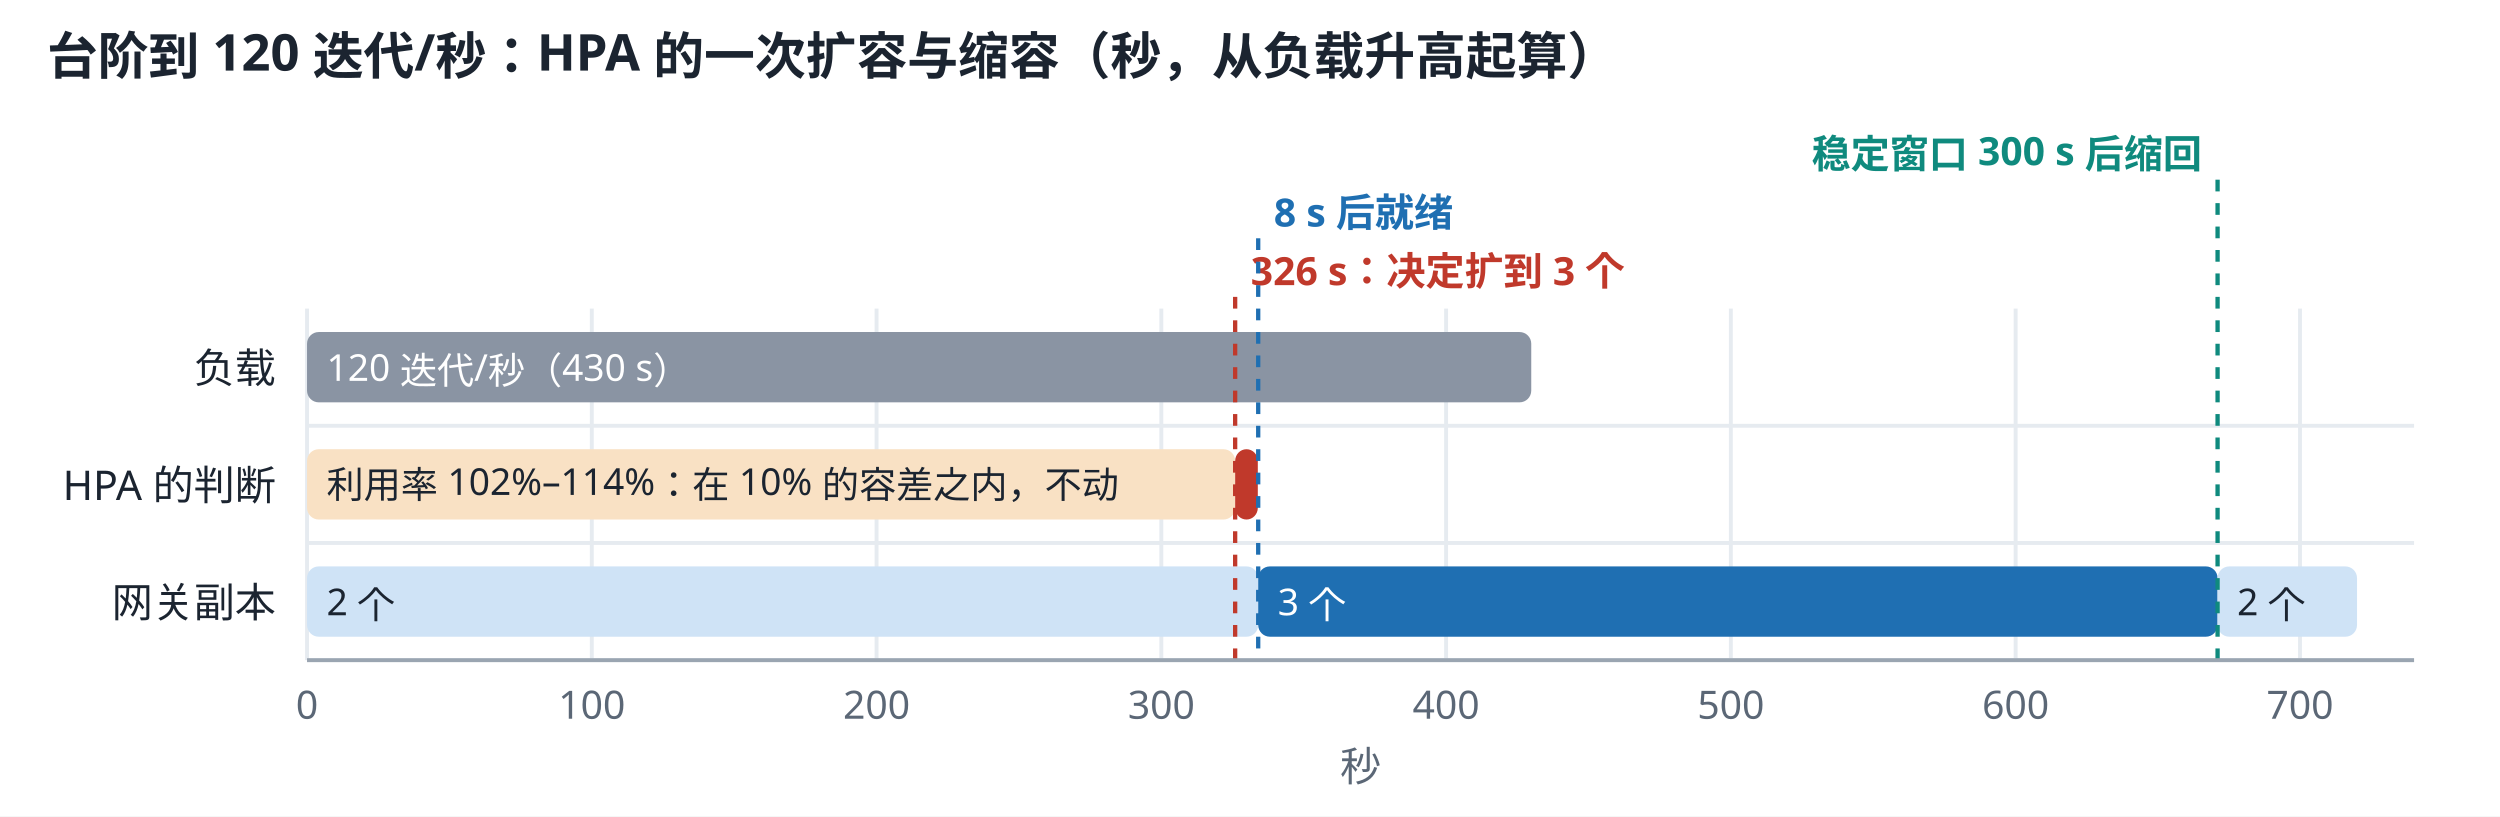
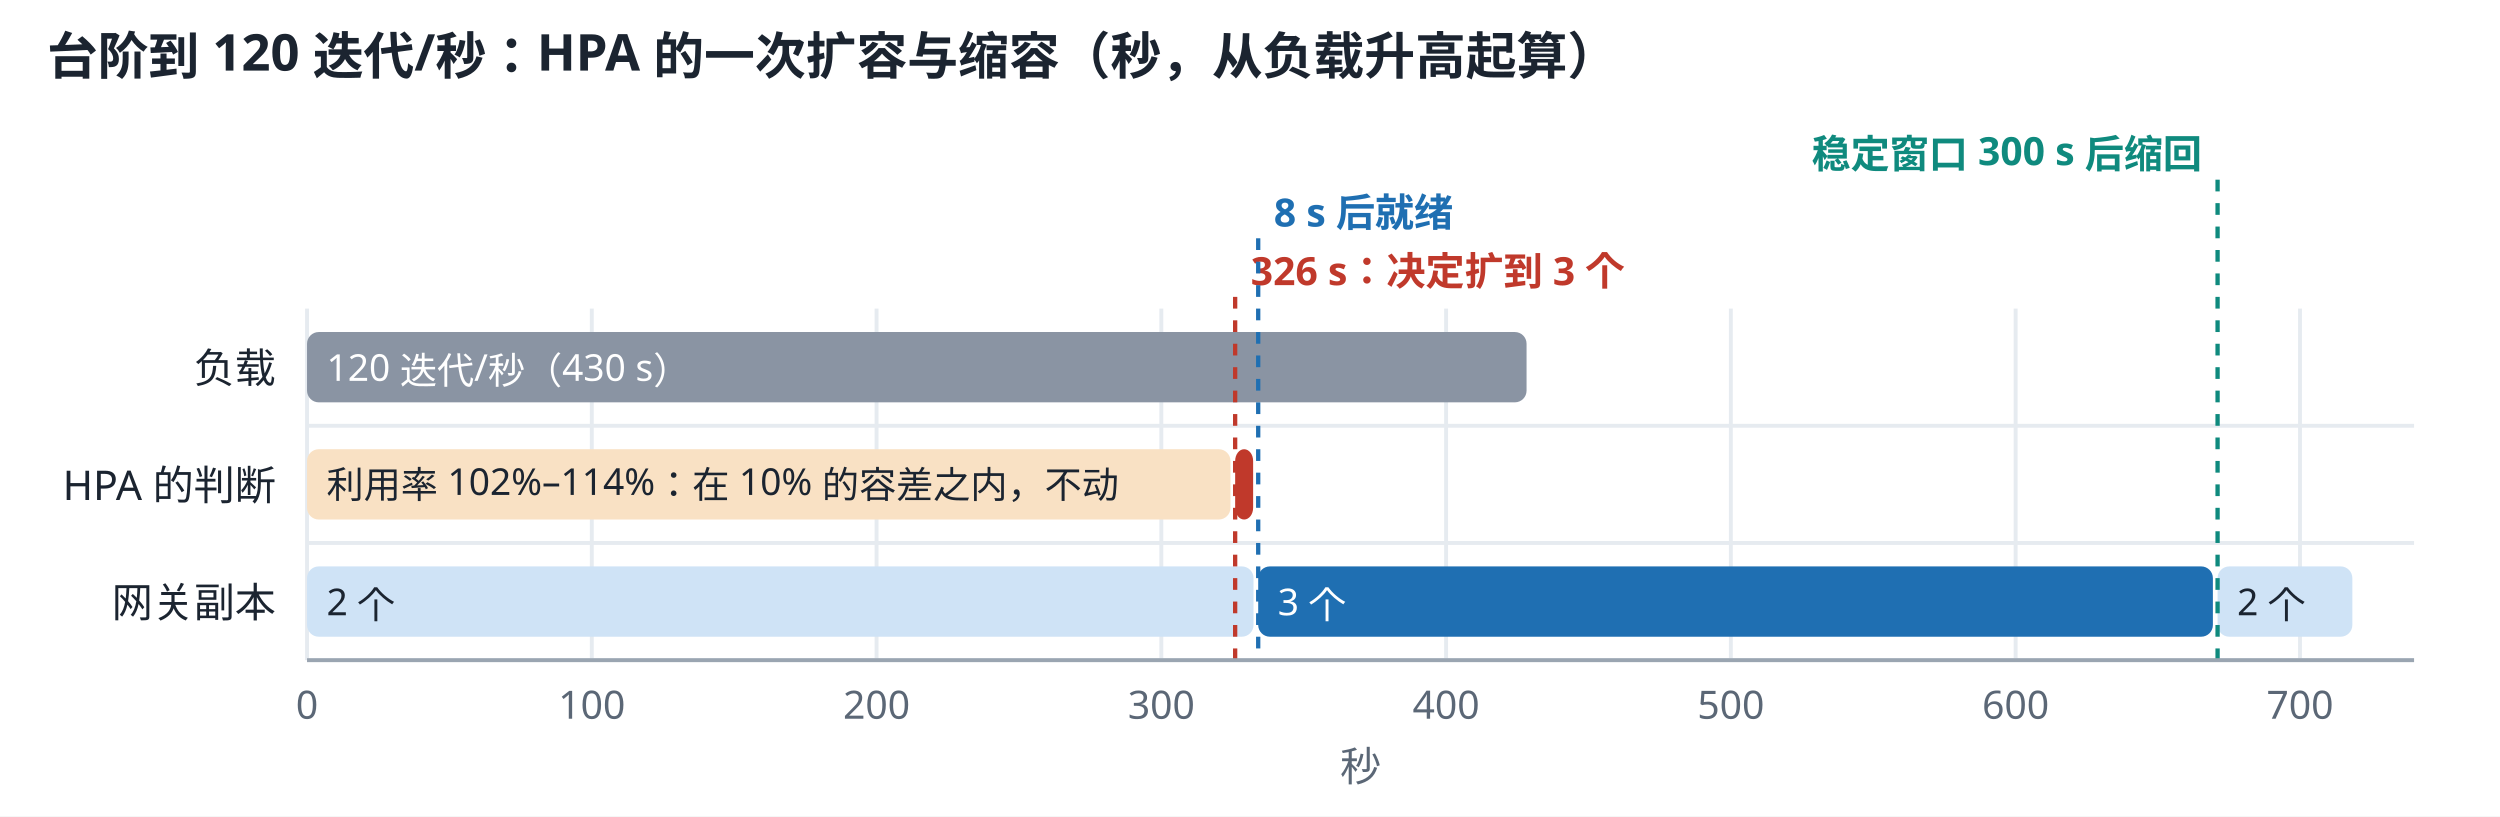
<svg xmlns="http://www.w3.org/2000/svg" viewBox="0 0 640 209" width="640" height="209" font-family="'Segoe UI','Microsoft YaHei','Noto Sans SC',sans-serif">
  <rect width="100%" height="100%" fill="#ffffff" />
  <text x="12.0" y="19.0" font-size="13" fill="#1b2430" text-anchor="start" font-weight="600">台阶到 120 迭代/秒：HPA 的一次扩容与缩容（秒，从负载升高起算）</text>
  <line x1="78.6" y1="79.0" x2="78.6" y2="169.0" stroke="#e6ebf0" stroke-width="1.0" />
  <text x="78.6" y="184.0" font-size="10" fill="#5b6776" text-anchor="middle" font-weight="normal">0</text>
  <line x1="151.5" y1="79.0" x2="151.5" y2="169.0" stroke="#e6ebf0" stroke-width="1.0" />
  <text x="151.5" y="184.0" font-size="10" fill="#5b6776" text-anchor="middle" font-weight="normal">100</text>
  <line x1="224.4" y1="79.0" x2="224.4" y2="169.0" stroke="#e6ebf0" stroke-width="1.0" />
  <text x="224.4" y="184.0" font-size="10" fill="#5b6776" text-anchor="middle" font-weight="normal">200</text>
  <line x1="297.3" y1="79.0" x2="297.3" y2="169.0" stroke="#e6ebf0" stroke-width="1.0" />
  <text x="297.3" y="184.0" font-size="10" fill="#5b6776" text-anchor="middle" font-weight="normal">300</text>
  <line x1="370.2" y1="79.0" x2="370.2" y2="169.0" stroke="#e6ebf0" stroke-width="1.0" />
  <text x="370.2" y="184.0" font-size="10" fill="#5b6776" text-anchor="middle" font-weight="normal">400</text>
  <line x1="443.1" y1="79.0" x2="443.1" y2="169.0" stroke="#e6ebf0" stroke-width="1.0" />
  <text x="443.1" y="184.0" font-size="10" fill="#5b6776" text-anchor="middle" font-weight="normal">500</text>
  <line x1="516.0" y1="79.0" x2="516.0" y2="169.0" stroke="#e6ebf0" stroke-width="1.0" />
  <text x="516.0" y="184.0" font-size="10" fill="#5b6776" text-anchor="middle" font-weight="normal">600</text>
  <line x1="588.8" y1="79.0" x2="588.8" y2="169.0" stroke="#e6ebf0" stroke-width="1.0" />
  <text x="588.8" y="184.0" font-size="10" fill="#5b6776" text-anchor="middle" font-weight="normal">700</text>
  <text x="70.6" y="98.0" font-size="10.5" fill="#1b2430" text-anchor="end" font-weight="normal">负载</text>
  <line x1="78.6" y1="109.0" x2="618.0" y2="109.0" stroke="#e6ebf0" stroke-width="1.0" />
-   <rect x="78.6" y="85.0" width="313.4" height="18.0" fill="#8a94a3" stroke="none" stroke-width="1" rx="3" />
+   <rect x="78.6" y="85.0" width="312.2" height="18.0" fill="#8a94a3" stroke="none" stroke-width="1" rx="3" />
  <text x="83.6" y="97.5" font-size="9.5" fill="#ffffff" text-anchor="start" font-weight="normal">120 迭代/秒（430 s）</text>
  <text x="70.6" y="128.0" font-size="10.5" fill="#1b2430" text-anchor="end" font-weight="normal">HPA 的判断</text>
  <line x1="78.6" y1="139.0" x2="618.0" y2="139.0" stroke="#e6ebf0" stroke-width="1.0" />
-   <rect x="78.6" y="115.0" width="237.6" height="18.0" fill="#f9e1c4" stroke="none" stroke-width="1" rx="3" />
+   <rect x="78.6" y="115.0" width="236.4" height="18.0" fill="#f9e1c4" stroke="none" stroke-width="1" rx="3" />
  <text x="83.6" y="127.5" font-size="9.5" fill="#1b2430" text-anchor="start" font-weight="normal">利用率 102%–114%：在 10% 的容差之内，不动</text>
-   <rect x="316.2" y="115.0" width="5.8" height="18.0" fill="#c0392b" stroke="none" stroke-width="1" rx="3" />
+   <rect x="316.2" y="115.0" width="4.6" height="18.0" fill="#c0392b" stroke="none" stroke-width="1" rx="3" />
  <text x="70.6" y="158.0" font-size="10.5" fill="#1b2430" text-anchor="end" font-weight="normal">网关副本</text>
  <line x1="78.6" y1="169.0" x2="618.0" y2="169.0" stroke="#e6ebf0" stroke-width="1.0" />
-   <rect x="78.6" y="145.0" width="243.5" height="18.0" fill="#cfe3f6" stroke="none" stroke-width="1" rx="3" />
+   <rect x="78.6" y="145.0" width="242.3" height="18.0" fill="#cfe3f6" stroke="none" stroke-width="1" rx="3" />
  <text x="83.6" y="157.5" font-size="9.5" fill="#1b2430" text-anchor="start" font-weight="normal">2 个</text>
-   <rect x="322.1" y="145.0" width="245.6" height="18.0" fill="#1f6fb2" stroke="none" stroke-width="1" rx="3" />
+   <rect x="322.1" y="145.0" width="244.4" height="18.0" fill="#1f6fb2" stroke="none" stroke-width="1" rx="3" />
  <text x="327.1" y="157.5" font-size="9.5" fill="#ffffff" text-anchor="start" font-weight="normal">3 个</text>
-   <rect x="567.7" y="145.0" width="35.7" height="18.0" fill="#cfe3f6" stroke="none" stroke-width="1" rx="3" />
+   <rect x="567.7" y="145.0" width="34.5" height="18.0" fill="#cfe3f6" stroke="none" stroke-width="1" rx="3" />
  <text x="572.7" y="157.5" font-size="9.5" fill="#1b2430" text-anchor="start" font-weight="normal">2 个</text>
  <line x1="316.2" y1="76.0" x2="316.2" y2="169.0" stroke="#c0392b" stroke-width="1.1" stroke-dasharray="3 3" />
  <rect x="317.2" y="64.0" width="110.0" height="14.0" fill="#ffffff" stroke="none" stroke-width="1" rx="2" opacity="0.86" />
  <text x="320.2" y="73.0" font-size="10" fill="#c0392b" text-anchor="start" font-weight="600">326 s：决定扩到 3 个</text>
  <line x1="322.1" y1="61.0" x2="322.1" y2="169.0" stroke="#1f6fb2" stroke-width="1.1" stroke-dasharray="3 3" />
  <rect x="323.1" y="49.0" width="58.0" height="14.0" fill="#ffffff" stroke="none" stroke-width="1" rx="2" opacity="0.86" />
  <text x="326.1" y="58.0" font-size="10" fill="#1f6fb2" text-anchor="start" font-weight="600">8 s 后就绪</text>
  <line x1="567.7" y1="46.0" x2="567.7" y2="169.0" stroke="#0f8a7e" stroke-width="1.1" stroke-dasharray="3 3" />
  <rect x="452.2" y="34.0" width="114.5" height="14.0" fill="#ffffff" stroke="none" stroke-width="1" rx="2" opacity="0.86" />
  <text x="563.7" y="43.0" font-size="10" fill="#0f8a7e" text-anchor="end" font-weight="600">稳定窗口 300 s 后缩回</text>
  <line x1="78.6" y1="169.0" x2="618.0" y2="169.0" stroke="#9aa5b1" stroke-width="1.0" />
  <text x="348.3" y="200.0" font-size="10.5" fill="#5b6776" text-anchor="middle" font-weight="normal">秒</text>
</svg>
